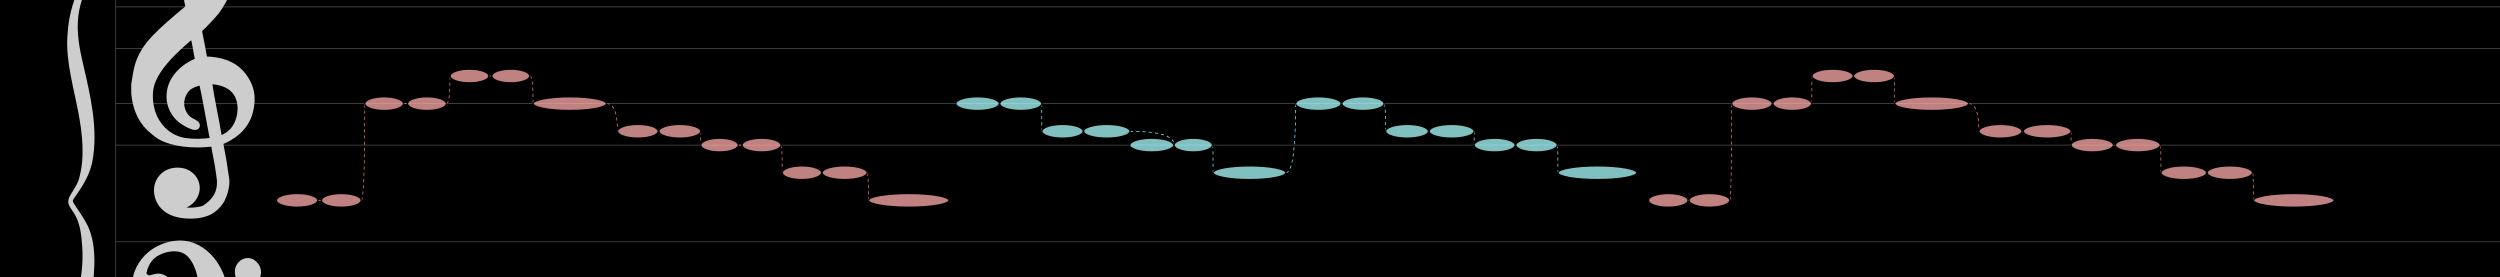
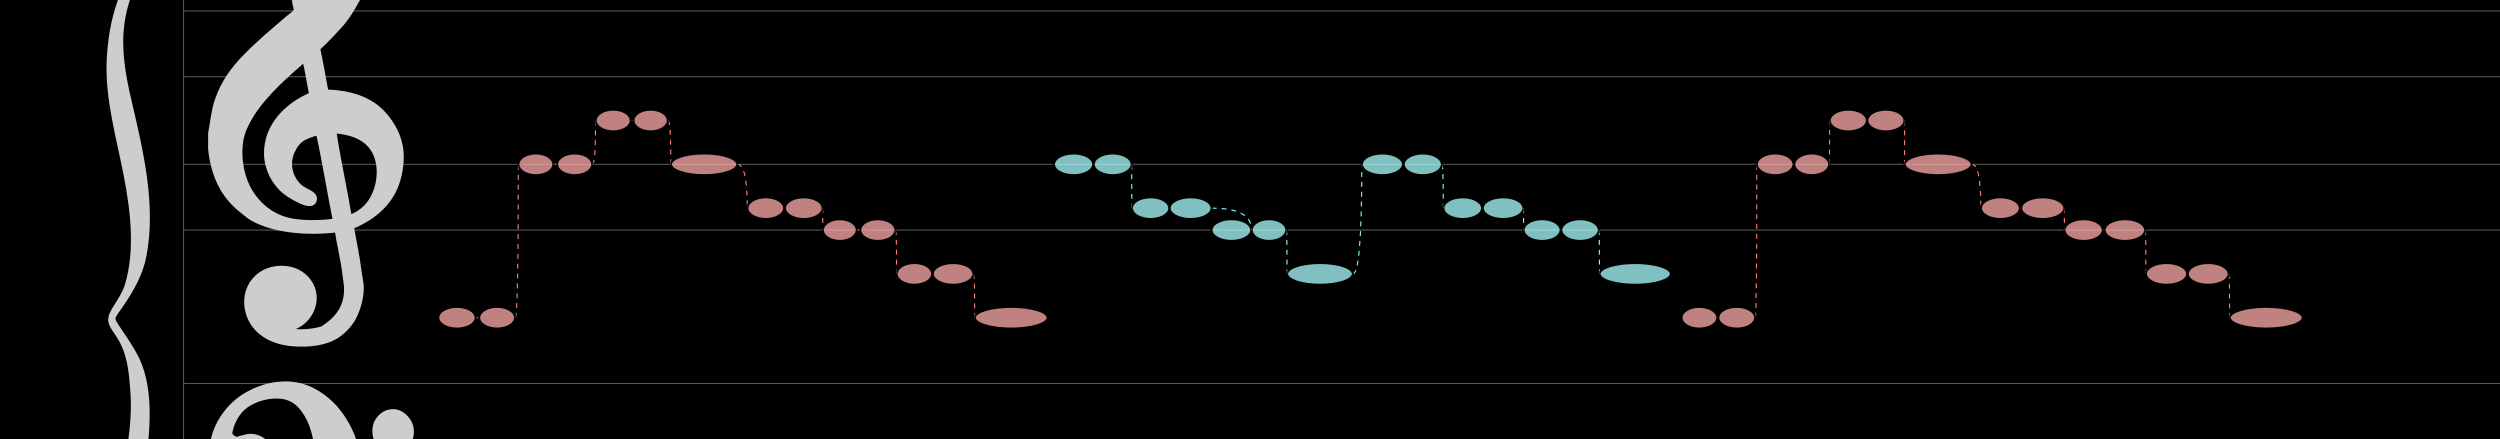
- <svg xmlns="http://www.w3.org/2000/svg" version="1.1" viewPort="0 60 42.548 10" viewBox="-200 -50 1809.18 200" width="1809.18" height="200">
+ <svg xmlns="http://www.w3.org/2000/svg" version="1.1" viewPort="0 60 42.548 10" viewBox="-200 -50 1140.96 200" width="1140.96" height="200">
  <filter id="constantOpacity">
    <feComponentTransfer>
      <feFuncA type="table" tableValues="0 .5 .5" />
    </feComponentTransfer>
  </filter>
  <rect class="background" x="-500%" y="-500%" width="1000%" height="1000%" style="fill:black" />
-   <g transform="scale(35, -10) translate(0, -70)">
+   <g transform="scale(20, -10) translate(0, -70)">
    <g class="staff-lines" stroke-width="0.5" stroke="#555555">
-       <path vector-effect="non-scaling-stroke" d="M-3.321 64.5 L565.902 64.5" />
-       <path vector-effect="non-scaling-stroke" d="M-3.321 67.5 L565.902 67.5" />
-       <path vector-effect="non-scaling-stroke" d="M-3.321 71.5 L565.902 71.5" />
-       <path vector-effect="non-scaling-stroke" d="M-3.321 74.5 L565.902 74.5" />
-       <path vector-effect="non-scaling-stroke" d="M-3.321 77.5 L565.902 77.5" />
-       <path vector-effect="non-scaling-stroke" d="M-3.321 43.5 L565.902 43.5" />
-       <path vector-effect="non-scaling-stroke" d="M-3.321 47.5 L565.902 47.5" />
-       <path vector-effect="non-scaling-stroke" d="M-3.321 50.5 L565.902 50.5" />
-       <path vector-effect="non-scaling-stroke" d="M-3.321 53.5 L565.902 53.5" />
-       <path vector-effect="non-scaling-stroke" d="M-3.321 57.5 L565.902 57.5" />
-       <path vector-effect="non-scaling-stroke" d="M565.544,43.5 L565.544,77.5" />
+       <path vector-effect="non-scaling-stroke" d="M-5.812 64.5 L565.902 64.5" />
+       <path vector-effect="non-scaling-stroke" d="M-5.812 67.5 L565.902 67.5" />
+       <path vector-effect="non-scaling-stroke" d="M-5.812 71.5 L565.902 71.5" />
+       <path vector-effect="non-scaling-stroke" d="M-5.812 74.5 L565.902 74.5" />
+       <path vector-effect="non-scaling-stroke" d="M-5.812 77.5 L565.902 77.5" />
+       <path vector-effect="non-scaling-stroke" d="M-5.812 43.5 L565.902 43.5" />
+       <path vector-effect="non-scaling-stroke" d="M-5.812 47.5 L565.902 47.5" />
+       <path vector-effect="non-scaling-stroke" d="M-5.812 50.5 L565.902 50.5" />
+       <path vector-effect="non-scaling-stroke" d="M-5.812 53.5 L565.902 53.5" />
+       <path vector-effect="non-scaling-stroke" d="M-5.812 57.5 L565.902 57.5" />
+       <path vector-effect="non-scaling-stroke" d="M565.277,43.5 L565.277,77.5" />
      <path vector-effect="non-scaling-stroke" d="M565.902,43.5 L565.902,77.5" />
-       <path vector-effect="non-scaling-stroke" d="M-3.321,43.5 L-3.321,77.5 z" />
+       <path vector-effect="non-scaling-stroke" d="M-5.812,43.5 L-5.812,77.5 z" />
    </g>
-     <g transform="scale(0.714286, 1)">
+     <g transform="scale(1.25, 1)">
      <g vector-effect="non-scaling-stroke" class="treble-clef" stroke="#cdcdcd" stroke-width="3" fill="#cdcdcd" transform="translate(-17.25, 5.15) scale(0.06, 0.07)">
        <path vector-effect="non-scaling-stroke" d="M250.026,1080.111c-2.375-5.813-4.501-12.037-5.616-19.656c-1.07-7.32-1.387-15.609-1.62-23.113    c-0.426-13.713,0.409-28.548,1.296-41.038c0.132-1.861,0.517-3.882,0.432-5.183c-0.118-1.794-1.622-3.834-2.484-5.401    c-4.551-8.266-9.023-16.291-13.176-25.488c-3.56-7.883-6.46-16.235-8.316-27.648c-1.087-6.682-1.406-14.26-2.053-21.816   c0-3.313,0-6.623,0-9.936c0.817-17.854,4.099-30.916,9.396-39.743c1.084-1.808,2.228-3.951,3.24-5.186    c6.218-7.579,16.081-9.873,25.812-7.343c0.598-8.887,1.858-19.53,2.376-28.944c0.193-3.49,0.54-7.194,0.54-10.368    c-0.003-13.193-3.44-20.603-7.452-26.135c-3.645-2.613-9.925-3.099-13.176,0.43c4.904-0.174,8.174,5.425,9.612,12.744    c2.427,12.351-1.738,24.386-7.344,25.918c-8.458,2.316-13.738-12.691-11.556-28.295c1.622-11.598,6.603-18.42,13.176-19.655    c5.073-0.956,10.149,0.426,13.608,5.399c1.988,2.858,4.009,7.685,4.968,11.879c1.246,5.448,2.18,12.212,2.16,18.792    c-0.01,3.246-0.453,6.761-0.648,10.152c-0.614,10.689-1.579,19.729-2.376,29.812c6.095,5.437,10.941,13.432,13.392,25.704    c1.302,6.52,2.035,15.517,1.727,23.111c-0.375,9.302-2.565,17.712-5.183,23.975c-3.863,9.248-9.852,13.985-17.604,14.257    c-0.849,9.749-1.633,19.633-2.593,29.159c2.376,4.619,4.55,9.643,6.805,14.906c2.185,5.095,3.892,11.286,5.508,17.712    c2.98,11.855,5.576,29.004,5.4,46.44c-0.102,10.157-1.538,19.319-3.24,27.215c-1.691,7.847-3.557,15.81-6.912,20.089    c-0.36,0-0.72,0-1.08,0C254.113,1090.306,252.068,1085.104,250.026,1080.111z M248.19,997.6    c-1.362,15.429-0.295,36.475,2.7,48.384c1.367,5.441,2.426,10.329,4.428,15.122c0.854,2.04,3.006,5.909,4.104,5.83    c2.104-0.153,3.064-9.245,3.24-13.824c0.542-14.092-2.623-28.387-5.832-37.366C254.247,1008.515,250.911,1002.572,248.19,997.6z     M249.27,935.823c-6.565-5.809-13.02-17.569-13.716-34.776c-0.425-10.517,1.463-18.693,3.888-24.624    c1.422-3.478,3.789-6.692,6.156-9.072c1.287-1.293,4.09-3.666,3.996,1.296c-0.048,2.584-2.504,4.06-3.888,6.263    c-2.557,4.079-4.489,12.399-3.348,21.385c0.481,3.784,1.636,7.983,2.808,10.153c1.458,2.697,3.725,4.34,6.048,5.615    c1.987-19.137,3.451-39.323,5.292-58.753c-4.493-1.347-9.224-1.49-13.068-0.213c-6.922,2.298-11.753,12.045-14.256,23.111    c-1.838,8.128-2.944,20.546-1.837,31.752c0.529,5.353,1.939,11.271,3.348,15.984c4.113,13.751,11.055,26.606,16.308,36.289    C247.971,952.523,248.466,943.862,249.27,935.823z M260.286,855.473c-1.479,19.361-3.545,38.701-4.86,57.671    c5.07-0.638,9.023-3.541,11.556-9.718c4.25-10.369,3.378-29.217-0.648-39.53C264.924,860.283,262.694,856.868,260.286,855.473z" />
      </g>
      <g class="bass-clef" fill="#cdcdcd" stroke="#cdcdcd" transform="scale(1.02, 1) translate(-0.25, 0.25)" stroke-width="3">
        <g transform="matrix(0.1835537,0,0,0.1830159,-98.29797,-1128.841)">
          <path vector-effect="non-scaling-stroke" d="M514.308,6407.837c3.419,4.086,5.655,9.64,7.124,12.803     c2.204,4.648,4.046,10.097,5.538,16.384c1.492,6.287,2.238,13.068,2.238,20.385c0,4.115-0.338,7.925-0.991,11.507     c-0.653,3.543-1.527,6.4-2.647,8.459c-1.108,2.095-2.297,3.125-3.545,3.125c-1.142,0-2.262-0.687-3.369-2.135     c-1.119-1.41-2.029-3.505-2.752-6.325c-0.711-2.819-1.073-6.135-1.073-9.982c0-3.011,0.326-5.411,0.968-7.317     c0.653-1.867,1.446-2.78,2.379-2.78c0.513,0,0.991,0.342,1.422,1.104c0.431,0.724,0.769,1.753,1.014,3.011     c0.245,1.257,0.373,2.628,0.373,4.077c0,2.019-0.245,3.733-0.735,5.144c-0.501,1.41-1.049,2.132-1.667,2.132     c-0.21,0-0.466-0.152-0.781-0.38c-0.303-0.229-0.501-0.342-0.571-0.342c-0.14,0-0.292,0.152-0.466,0.495     c-0.175,0.342-0.268,0.799-0.292,1.41c0.07,0.495,0.117,0.838,0.117,1.104c0.338,2.896,0.944,4.953,1.796,6.249     c0.863,1.258,1.784,1.905,2.763,1.905c1.014,0,1.83-0.953,2.46-2.858c0.63-1.943,1.073-4.344,1.329-7.277     c0.268-2.896,0.396-5.981,0.396-9.22c-0.035-3.468-0.221-7.125-0.583-10.897c-0.361-3.81-0.804-7.163-1.317-10.059     c-0.653-3.925-1.458-7.468-2.414-10.593c-0.956-3.124-1.889-5.752-2.775-7.849c-0.886-2.133-2.731-5.973-4.104-9.297     C514,6409.468,514.126,6407.62,514.308,6407.837z" />
          <path vector-effect="non-scaling-stroke" d="M531.259,6465.557c0.313-0.979,0.705-1.415,1.189-1.415     c0.457,0,0.862,0.436,1.228,1.306c0.339,0.908,0.522,2.032,0.522,3.339c0,1.233-0.17,2.358-0.522,3.302     c-0.353,0.979-0.745,1.488-1.163,1.488c-0.483,0-0.888-0.436-1.215-1.343c-0.34-0.871-0.509-1.958-0.509-3.266     C530.789,6467.626,530.945,6466.5,531.259,6465.557z" />
          <path vector-effect="non-scaling-stroke" d="M531.272,6447.847c0.327-0.871,0.732-1.342,1.241-1.342     c0.457,0,0.849,0.471,1.189,1.378c0.327,0.908,0.497,2.033,0.497,3.447c0,1.162-0.183,2.214-0.522,3.193     c-0.366,0.98-0.745,1.452-1.163,1.452c-0.509,0-0.914-0.436-1.241-1.343c-0.313-0.87-0.483-1.996-0.483-3.301     C530.789,6449.879,530.958,6448.717,531.272,6447.847z" />
        </g>
      </g>
    </g>
-     <g transform="scale(0.714286, 1)">
+     <g transform="scale(1.25, 1)">
      <g class="brace" transform="rotate(0.2) translate(30.5,-324) scale(1,-1) scale(.0175)">
        <path vector-effect="non-scaling-stroke" stroke="#cdcdcd" fill="#cdcdcd" stroke-width="3" stroke-linejoin="round" d="M-2031.812-22924.453    c-24.919,88.91-36.494,171.418-39.024,279.09c-2.379,101.156,9.877,207.264,16.991,305.533    c6.605,91.162,10.955,191.51-0.048,282.248c-2.757,22.732-8.614,43.227-13.597,63.254c-8.261,33.207-2.886,38.68,5.136,72.111    c10.485,43.689,11.808,90.887,13.172,140.795c3.604,132-16.215,270.613-24.675,400.074    c-8.818,134.883,3.651,255.861,34.113,366.164c-17.906-92.289-29.886-179.082-25.068-283.635    c4.572-99.275,18.379-195.207,24.078-294.23c5.11-88.826,9.914-203.154-8.344-284.342c-4.91-21.82-10.217-42.227-15.835-62.98    c-9.146-33.812-7.235-31.322,2.353-65.664c11.021-39.504,20.774-80.965,24.589-128.662c10.5-131.361-2.347-271.072-13.816-398.416    c-5.957-66.148-10.878-134.006-7.34-202.238C-2055.575-22803.877-2044.086-22863.117-2031.812-22924.453L-2031.812-22924.453z" />
      </g>
    </g>
    <g style="stroke-width:1; stroke:black;">
      <g class="note-lines track-2" fill="none" stroke="hsl(180, 100%, 75%)" stroke-dasharray="2.25" vector-effect="non-scaling-stroke" stroke-width="0.5">
        <path vector-effect="non-scaling-stroke" stroke-linejoin="round" d=" M14.948,67.5 Q14.957,67.5 14.957 67.5" />
        <path vector-effect="non-scaling-stroke" stroke-linejoin="round" d=" M15.825,67.5 Q15.827,67.5 15.827 65.5" />
        <path vector-effect="non-scaling-stroke" stroke-linejoin="round" d=" M16.685,65.5 Q16.689,65.5 16.689 65.5" />
        <path vector-effect="non-scaling-stroke" stroke-linejoin="round" d=" M17.651,65.5 Q18.562,65.5 18.562 64.5" />
        <path vector-effect="non-scaling-stroke" stroke-linejoin="round" d=" M18.554,64.5 Q18.562,64.5 18.562 64.5" />
        <path vector-effect="non-scaling-stroke" stroke-linejoin="round" d=" M19.355,64.5 Q19.369,64.5 19.369 62.5" />
        <path vector-effect="non-scaling-stroke" stroke-linejoin="round" d=" M20.872,62.5 Q21.075,62.5 21.075 67.5" />
        <path vector-effect="non-scaling-stroke" stroke-linejoin="round" d=" M22.016,67.5 Q22.03,67.5 22.03 67.5" />
        <path vector-effect="non-scaling-stroke" stroke-linejoin="round" d=" M22.904,67.5 Q22.935,67.5 22.935 65.5" />
        <path vector-effect="non-scaling-stroke" stroke-linejoin="round" d=" M23.821,65.5 Q23.834,65.5 23.834 65.5" />
        <path vector-effect="non-scaling-stroke" stroke-linejoin="round" d=" M24.766 65.5 L24.766 64.5" />
        <path vector-effect="non-scaling-stroke" stroke-linejoin="round" d=" M25.614,64.5 Q25.627,64.5 25.627 64.5" />
        <path vector-effect="non-scaling-stroke" stroke-linejoin="round" d=" M26.485,64.5 Q26.499,64.5 26.499 62.5" />
      </g>
      <g class="note-lines track-1" fill="none" stroke="hsl(0, 100%, 75%)" stroke-dasharray="2.25" vector-effect="non-scaling-stroke" stroke-width="0.5">
        <path vector-effect="non-scaling-stroke" stroke-linejoin="round" d=" M0.857,60.5 Q0.932,60.5 0.932 60.5" />
        <path vector-effect="non-scaling-stroke" stroke-linejoin="round" d=" M1.755,60.5 Q1.828,60.5 1.828 67.5" />
        <path vector-effect="non-scaling-stroke" stroke-linejoin="round" d=" M2.628,67.5 Q2.711,67.5 2.711 67.5" />
        <path vector-effect="non-scaling-stroke" stroke-linejoin="round" d=" M3.517,67.5 Q3.591,67.5 3.591 69.5" />
        <path vector-effect="non-scaling-stroke" stroke-linejoin="round" d=" M4.394,69.5 Q4.453,69.5 4.453 69.5" />
        <path vector-effect="non-scaling-stroke" stroke-linejoin="round" d=" M5.241,69.5 Q5.309,69.5 5.309 67.5" />
        <path vector-effect="non-scaling-stroke" stroke-linejoin="round" d=" M6.826,67.5 Q7.053,67.5 7.053 65.5" />
        <path vector-effect="non-scaling-stroke" stroke-linejoin="round" d=" M7.896,65.5 Q7.91,65.5 7.91 65.5" />
        <path vector-effect="non-scaling-stroke" stroke-linejoin="round" d=" M8.775 65.5 L8.775 64.5" />
        <path vector-effect="non-scaling-stroke" stroke-linejoin="round" d=" M9.551,64.5 Q9.629,64.5 9.629 64.5" />
        <path vector-effect="non-scaling-stroke" stroke-linejoin="round" d=" M10.436,64.5 Q10.459,64.5 10.459 62.5" />
        <path vector-effect="non-scaling-stroke" stroke-linejoin="round" d=" M11.274,62.5 Q11.283,62.5 11.283 62.5" />
        <path vector-effect="non-scaling-stroke" stroke-linejoin="round" d=" M12.215,62.5 Q12.242,62.5 12.242 60.5" />
        <path vector-effect="non-scaling-stroke" stroke-linejoin="round" d=" M29.19,60.5 Q29.209,60.5 29.209 60.5" />
        <path vector-effect="non-scaling-stroke" stroke-linejoin="round" d=" M30.053,60.5 Q30.089,60.5 30.089 67.5" />
        <path vector-effect="non-scaling-stroke" stroke-linejoin="round" d=" M30.929,67.5 Q30.943,67.5 30.943 67.5" />
        <path vector-effect="non-scaling-stroke" stroke-linejoin="round" d=" M31.744,67.5 Q31.75,67.5 31.75 69.5" />
        <path vector-effect="non-scaling-stroke" stroke-linejoin="round" d=" M32.606,69.5 Q32.609,69.5 32.609 69.5" />
        <path vector-effect="non-scaling-stroke" stroke-linejoin="round" d=" M33.46,69.5 Q33.462,69.5 33.462 67.5" />
        <path vector-effect="non-scaling-stroke" stroke-linejoin="round" d=" M34.991,67.5 Q35.202,67.5 35.202 65.5" />
        <path vector-effect="non-scaling-stroke" stroke-linejoin="round" d=" M36.094,65.5 Q36.119,65.5 36.119 65.5" />
        <path vector-effect="non-scaling-stroke" stroke-linejoin="round" d=" M37.108 65.5 L37.108 64.5" />
        <path vector-effect="non-scaling-stroke" stroke-linejoin="round" d=" M37.986,64.5 Q38.024,64.5 38.024 64.5" />
        <path vector-effect="non-scaling-stroke" stroke-linejoin="round" d=" M38.953,64.5 Q38.967,64.5 38.967 62.5" />
        <path vector-effect="non-scaling-stroke" stroke-linejoin="round" d=" M39.911,62.5 Q39.921,62.5 39.921 62.5" />
        <path vector-effect="non-scaling-stroke" stroke-linejoin="round" d=" M40.86,62.5 Q40.879,62.5 40.879 60.5" />
      </g>
      <g opacity="0.5" class="note-backdrops track-2" style="fill:white;">
        <g class="note key-67 ont-14d049 offt-14d948 maxima">
          <rect vector-effect="non-scaling-stroke" rx="1" ry="1" x="14.049" y="67" width="0.899" height="1" />
        </g>
        <g class="note key-67 ont-14d957 offt-15d825 maxima">
          <rect vector-effect="non-scaling-stroke" rx="1" ry="1" x="14.957" y="67" width="0.868" height="1" />
        </g>
        <g class="note key-65 ont-15d827 offt-16d685">
          <rect vector-effect="non-scaling-stroke" rx="1" ry="1" x="15.827" y="65" width="0.858" height="1" />
        </g>
        <g class="note key-65 ont-16d689 offt-17d651">
          <rect vector-effect="non-scaling-stroke" rx="1" ry="1" x="16.689" y="65" width="0.962" height="1" />
        </g>
        <g class="note key-64 ont-17d645 offt-18d554">
          <rect vector-effect="non-scaling-stroke" rx="1" ry="1" x="17.645" y="64" width="0.91" height="1" />
        </g>
        <g class="note key-64 ont-18d562 offt-19d355">
          <rect vector-effect="non-scaling-stroke" rx="1" ry="1" x="18.562" y="64" width="0.793" height="1" />
        </g>
        <g class="note key-62 ont-19d369 offt-20d872 minima">
          <rect vector-effect="non-scaling-stroke" rx="1" ry="1" x="19.369" y="62" width="1.504" height="1" />
        </g>
        <g class="note key-67 ont-21d075 offt-22d016 maxima">
          <rect vector-effect="non-scaling-stroke" rx="1" ry="1" x="21.075" y="67" width="0.941" height="1" />
        </g>
        <g class="note key-67 ont-22d030 offt-22d904 maxima">
          <rect vector-effect="non-scaling-stroke" rx="1" ry="1" x="22.03" y="67" width="0.874" height="1" />
        </g>
        <g class="note key-65 ont-22d935 offt-23d821">
          <rect vector-effect="non-scaling-stroke" rx="1" ry="1" x="22.935" y="65" width="0.887" height="1" />
        </g>
        <g class="note key-65 ont-23d834 offt-24d766">
          <rect vector-effect="non-scaling-stroke" rx="1" ry="1" x="23.834" y="65" width="0.932" height="1" />
        </g>
        <g class="note key-64 ont-24d766 offt-25d614">
          <rect vector-effect="non-scaling-stroke" rx="1" ry="1" x="24.766" y="64" width="0.848" height="1" />
        </g>
        <g class="note key-64 ont-25d627 offt-26d484">
          <rect vector-effect="non-scaling-stroke" rx="1" ry="1" x="25.627" y="64" width="0.858" height="1" />
        </g>
        <g class="note key-62 ont-26d499 offt-28d129 minima">
          <rect vector-effect="non-scaling-stroke" rx="1" ry="1" x="26.499" y="62" width="1.63" height="1" />
        </g>
      </g>
      <g opacity="0.5" class="note-backdrops track-1" style="fill:white;">
        <g class="note key-60 ont-0d000 offt-0d857 minima">
          <rect vector-effect="non-scaling-stroke" rx="1" ry="1" x="0" y="60" width="0.857" height="1" />
        </g>
        <g class="note key-60 ont-0d932 offt-1d755 minima">
          <rect vector-effect="non-scaling-stroke" rx="1" ry="1" x="0.932" y="60" width="0.824" height="1" />
        </g>
        <g class="note key-67 ont-1d828 offt-2d628">
          <rect vector-effect="non-scaling-stroke" rx="1" ry="1" x="1.828" y="67" width="0.801" height="1" />
        </g>
        <g class="note key-67 ont-2d711 offt-3d517">
          <rect vector-effect="non-scaling-stroke" rx="1" ry="1" x="2.711" y="67" width="0.806" height="1" />
        </g>
        <g class="note key-69 ont-3d591 offt-4d394 maxima">
          <rect vector-effect="non-scaling-stroke" rx="1" ry="1" x="3.591" y="69" width="0.804" height="1" />
        </g>
        <g class="note key-69 ont-4d453 offt-5d241 maxima">
          <rect vector-effect="non-scaling-stroke" rx="1" ry="1" x="4.453" y="69" width="0.788" height="1" />
        </g>
        <g class="note key-67 ont-5d309 offt-6d826">
          <rect vector-effect="non-scaling-stroke" rx="1" ry="1" x="5.309" y="67" width="1.517" height="1" />
        </g>
        <g class="note key-65 ont-7d053 offt-7d896">
          <rect vector-effect="non-scaling-stroke" rx="1" ry="1" x="7.053" y="65" width="0.843" height="1" />
        </g>
        <g class="note key-65 ont-7d910 offt-8d775">
          <rect vector-effect="non-scaling-stroke" rx="1" ry="1" x="7.91" y="65" width="0.865" height="1" />
        </g>
        <g class="note key-64 ont-8d775 offt-9d551">
          <rect vector-effect="non-scaling-stroke" rx="1" ry="1" x="8.775" y="64" width="0.777" height="1" />
        </g>
        <g class="note key-64 ont-9d629 offt-10d436">
          <rect vector-effect="non-scaling-stroke" rx="1" ry="1" x="9.629" y="64" width="0.807" height="1" />
        </g>
        <g class="note key-62 ont-10d459 offt-11d274">
          <rect vector-effect="non-scaling-stroke" rx="1" ry="1" x="10.459" y="62" width="0.815" height="1" />
        </g>
        <g class="note key-62 ont-11d283 offt-12d215">
          <rect vector-effect="non-scaling-stroke" rx="1" ry="1" x="11.283" y="62" width="0.933" height="1" />
        </g>
        <g class="note key-60 ont-12d243 offt-13d909 minima">
          <rect vector-effect="non-scaling-stroke" rx="1" ry="1" x="12.242" y="60" width="1.666" height="1" />
        </g>
        <g class="note key-60 ont-28d369 offt-29d190 minima">
          <rect vector-effect="non-scaling-stroke" rx="1" ry="1" x="28.369" y="60" width="0.82" height="1" />
        </g>
        <g class="note key-60 ont-29d209 offt-30d053 minima">
          <rect vector-effect="non-scaling-stroke" rx="1" ry="1" x="29.209" y="60" width="0.844" height="1" />
        </g>
        <g class="note key-67 ont-30d089 offt-30d929">
          <rect vector-effect="non-scaling-stroke" rx="1" ry="1" x="30.089" y="67" width="0.84" height="1" />
        </g>
        <g class="note key-67 ont-30d943 offt-31d744">
          <rect vector-effect="non-scaling-stroke" rx="1" ry="1" x="30.943" y="67" width="0.801" height="1" />
        </g>
        <g class="note key-69 ont-31d750 offt-32d606 maxima">
          <rect vector-effect="non-scaling-stroke" rx="1" ry="1" x="31.75" y="69" width="0.855" height="1" />
        </g>
        <g class="note key-69 ont-32d609 offt-33d460 maxima">
          <rect vector-effect="non-scaling-stroke" rx="1" ry="1" x="32.609" y="69" width="0.851" height="1" />
        </g>
        <g class="note key-67 ont-33d462 offt-34d991">
          <rect vector-effect="non-scaling-stroke" rx="1" ry="1" x="33.462" y="67" width="1.529" height="1" />
        </g>
        <g class="note key-65 ont-35d202 offt-36d094">
          <rect vector-effect="non-scaling-stroke" rx="1" ry="1" x="35.202" y="65" width="0.892" height="1" />
        </g>
        <g class="note key-65 ont-36d119 offt-37d108">
          <rect vector-effect="non-scaling-stroke" rx="1" ry="1" x="36.119" y="65" width="0.99" height="1" />
        </g>
        <g class="note key-64 ont-37d108 offt-37d986">
          <rect vector-effect="non-scaling-stroke" rx="1" ry="1" x="37.108" y="64" width="0.878" height="1" />
        </g>
        <g class="note key-64 ont-38d024 offt-38d953">
          <rect vector-effect="non-scaling-stroke" rx="1" ry="1" x="38.024" y="64" width="0.929" height="1" />
        </g>
        <g class="note key-62 ont-38d967 offt-39d911">
          <rect vector-effect="non-scaling-stroke" rx="1" ry="1" x="38.967" y="62" width="0.944" height="1" />
        </g>
        <g class="note key-62 ont-39d921 offt-40d860">
          <rect vector-effect="non-scaling-stroke" rx="1" ry="1" x="39.921" y="62" width="0.938" height="1" />
        </g>
        <g class="note key-60 ont-40d879 offt-42d548 minima">
          <rect vector-effect="non-scaling-stroke" rx="1" ry="1" x="40.879" y="60" width="1.669" height="1" />
        </g>
      </g>
      <g class="track-2" filter="url(#constantOpacity)" style="opacity:1; fill:hsl(180, 100%, 75%);">
        <g class="note key-67 ont-14d049 offt-14d948 maxima">
          <rect vector-effect="non-scaling-stroke" rx="1" ry="1" x="14.049" y="67" width="0.899" height="1" />
        </g>
        <g class="note key-67 ont-14d957 offt-15d825 maxima">
          <rect vector-effect="non-scaling-stroke" rx="1" ry="1" x="14.957" y="67" width="0.868" height="1" />
        </g>
        <g class="note key-65 ont-15d827 offt-16d685">
          <rect vector-effect="non-scaling-stroke" rx="1" ry="1" x="15.827" y="65" width="0.858" height="1" />
        </g>
        <g class="note key-65 ont-16d689 offt-17d651">
          <rect vector-effect="non-scaling-stroke" rx="1" ry="1" x="16.689" y="65" width="0.962" height="1" />
        </g>
        <g class="note key-64 ont-17d645 offt-18d554">
          <rect vector-effect="non-scaling-stroke" rx="1" ry="1" x="17.645" y="64" width="0.91" height="1" />
        </g>
        <g class="note key-64 ont-18d562 offt-19d355">
          <rect vector-effect="non-scaling-stroke" rx="1" ry="1" x="18.562" y="64" width="0.793" height="1" />
        </g>
        <g class="note key-62 ont-19d369 offt-20d872 minima">
          <rect vector-effect="non-scaling-stroke" rx="1" ry="1" x="19.369" y="62" width="1.504" height="1" />
        </g>
        <g class="note key-67 ont-21d075 offt-22d016 maxima">
          <rect vector-effect="non-scaling-stroke" rx="1" ry="1" x="21.075" y="67" width="0.941" height="1" />
        </g>
        <g class="note key-67 ont-22d030 offt-22d904 maxima">
          <rect vector-effect="non-scaling-stroke" rx="1" ry="1" x="22.03" y="67" width="0.874" height="1" />
        </g>
        <g class="note key-65 ont-22d935 offt-23d821">
          <rect vector-effect="non-scaling-stroke" rx="1" ry="1" x="22.935" y="65" width="0.887" height="1" />
        </g>
        <g class="note key-65 ont-23d834 offt-24d766">
          <rect vector-effect="non-scaling-stroke" rx="1" ry="1" x="23.834" y="65" width="0.932" height="1" />
        </g>
        <g class="note key-64 ont-24d766 offt-25d614">
          <rect vector-effect="non-scaling-stroke" rx="1" ry="1" x="24.766" y="64" width="0.848" height="1" />
        </g>
        <g class="note key-64 ont-25d627 offt-26d484">
          <rect vector-effect="non-scaling-stroke" rx="1" ry="1" x="25.627" y="64" width="0.858" height="1" />
        </g>
        <g class="note key-62 ont-26d499 offt-28d129 minima">
          <rect vector-effect="non-scaling-stroke" rx="1" ry="1" x="26.499" y="62" width="1.63" height="1" />
        </g>
      </g>
      <g class="track-1" filter="url(#constantOpacity)" style="opacity:1; fill:hsl(0, 100%, 75%);">
        <g class="note key-60 ont-0d000 offt-0d857 minima">
          <rect vector-effect="non-scaling-stroke" rx="1" ry="1" x="0" y="60" width="0.857" height="1" />
        </g>
        <g class="note key-60 ont-0d932 offt-1d755 minima">
          <rect vector-effect="non-scaling-stroke" rx="1" ry="1" x="0.932" y="60" width="0.824" height="1" />
        </g>
        <g class="note key-67 ont-1d828 offt-2d628">
          <rect vector-effect="non-scaling-stroke" rx="1" ry="1" x="1.828" y="67" width="0.801" height="1" />
        </g>
        <g class="note key-67 ont-2d711 offt-3d517">
          <rect vector-effect="non-scaling-stroke" rx="1" ry="1" x="2.711" y="67" width="0.806" height="1" />
        </g>
        <g class="note key-69 ont-3d591 offt-4d394 maxima">
          <rect vector-effect="non-scaling-stroke" rx="1" ry="1" x="3.591" y="69" width="0.804" height="1" />
        </g>
        <g class="note key-69 ont-4d453 offt-5d241 maxima">
          <rect vector-effect="non-scaling-stroke" rx="1" ry="1" x="4.453" y="69" width="0.788" height="1" />
        </g>
        <g class="note key-67 ont-5d309 offt-6d826">
          <rect vector-effect="non-scaling-stroke" rx="1" ry="1" x="5.309" y="67" width="1.517" height="1" />
        </g>
        <g class="note key-65 ont-7d053 offt-7d896">
          <rect vector-effect="non-scaling-stroke" rx="1" ry="1" x="7.053" y="65" width="0.843" height="1" />
        </g>
        <g class="note key-65 ont-7d910 offt-8d775">
          <rect vector-effect="non-scaling-stroke" rx="1" ry="1" x="7.91" y="65" width="0.865" height="1" />
        </g>
        <g class="note key-64 ont-8d775 offt-9d551">
          <rect vector-effect="non-scaling-stroke" rx="1" ry="1" x="8.775" y="64" width="0.777" height="1" />
        </g>
        <g class="note key-64 ont-9d629 offt-10d436">
          <rect vector-effect="non-scaling-stroke" rx="1" ry="1" x="9.629" y="64" width="0.807" height="1" />
        </g>
        <g class="note key-62 ont-10d459 offt-11d274">
          <rect vector-effect="non-scaling-stroke" rx="1" ry="1" x="10.459" y="62" width="0.815" height="1" />
        </g>
        <g class="note key-62 ont-11d283 offt-12d215">
          <rect vector-effect="non-scaling-stroke" rx="1" ry="1" x="11.283" y="62" width="0.933" height="1" />
        </g>
        <g class="note key-60 ont-12d243 offt-13d909 minima">
          <rect vector-effect="non-scaling-stroke" rx="1" ry="1" x="12.242" y="60" width="1.666" height="1" />
        </g>
        <g class="note key-60 ont-28d369 offt-29d190 minima">
          <rect vector-effect="non-scaling-stroke" rx="1" ry="1" x="28.369" y="60" width="0.82" height="1" />
        </g>
        <g class="note key-60 ont-29d209 offt-30d053 minima">
          <rect vector-effect="non-scaling-stroke" rx="1" ry="1" x="29.209" y="60" width="0.844" height="1" />
        </g>
        <g class="note key-67 ont-30d089 offt-30d929">
          <rect vector-effect="non-scaling-stroke" rx="1" ry="1" x="30.089" y="67" width="0.84" height="1" />
        </g>
        <g class="note key-67 ont-30d943 offt-31d744">
          <rect vector-effect="non-scaling-stroke" rx="1" ry="1" x="30.943" y="67" width="0.801" height="1" />
        </g>
        <g class="note key-69 ont-31d750 offt-32d606 maxima">
          <rect vector-effect="non-scaling-stroke" rx="1" ry="1" x="31.75" y="69" width="0.855" height="1" />
        </g>
        <g class="note key-69 ont-32d609 offt-33d460 maxima">
          <rect vector-effect="non-scaling-stroke" rx="1" ry="1" x="32.609" y="69" width="0.851" height="1" />
        </g>
        <g class="note key-67 ont-33d462 offt-34d991">
          <rect vector-effect="non-scaling-stroke" rx="1" ry="1" x="33.462" y="67" width="1.529" height="1" />
        </g>
        <g class="note key-65 ont-35d202 offt-36d094">
          <rect vector-effect="non-scaling-stroke" rx="1" ry="1" x="35.202" y="65" width="0.892" height="1" />
        </g>
        <g class="note key-65 ont-36d119 offt-37d108">
          <rect vector-effect="non-scaling-stroke" rx="1" ry="1" x="36.119" y="65" width="0.99" height="1" />
        </g>
        <g class="note key-64 ont-37d108 offt-37d986">
          <rect vector-effect="non-scaling-stroke" rx="1" ry="1" x="37.108" y="64" width="0.878" height="1" />
        </g>
        <g class="note key-64 ont-38d024 offt-38d953">
          <rect vector-effect="non-scaling-stroke" rx="1" ry="1" x="38.024" y="64" width="0.929" height="1" />
        </g>
        <g class="note key-62 ont-38d967 offt-39d911">
          <rect vector-effect="non-scaling-stroke" rx="1" ry="1" x="38.967" y="62" width="0.944" height="1" />
        </g>
        <g class="note key-62 ont-39d921 offt-40d860">
          <rect vector-effect="non-scaling-stroke" rx="1" ry="1" x="39.921" y="62" width="0.938" height="1" />
        </g>
        <g class="note key-60 ont-40d879 offt-42d548 minima">
          <rect vector-effect="non-scaling-stroke" rx="1" ry="1" x="40.879" y="60" width="1.669" height="1" />
        </g>
      </g>
    </g>
  </g>
</svg>
